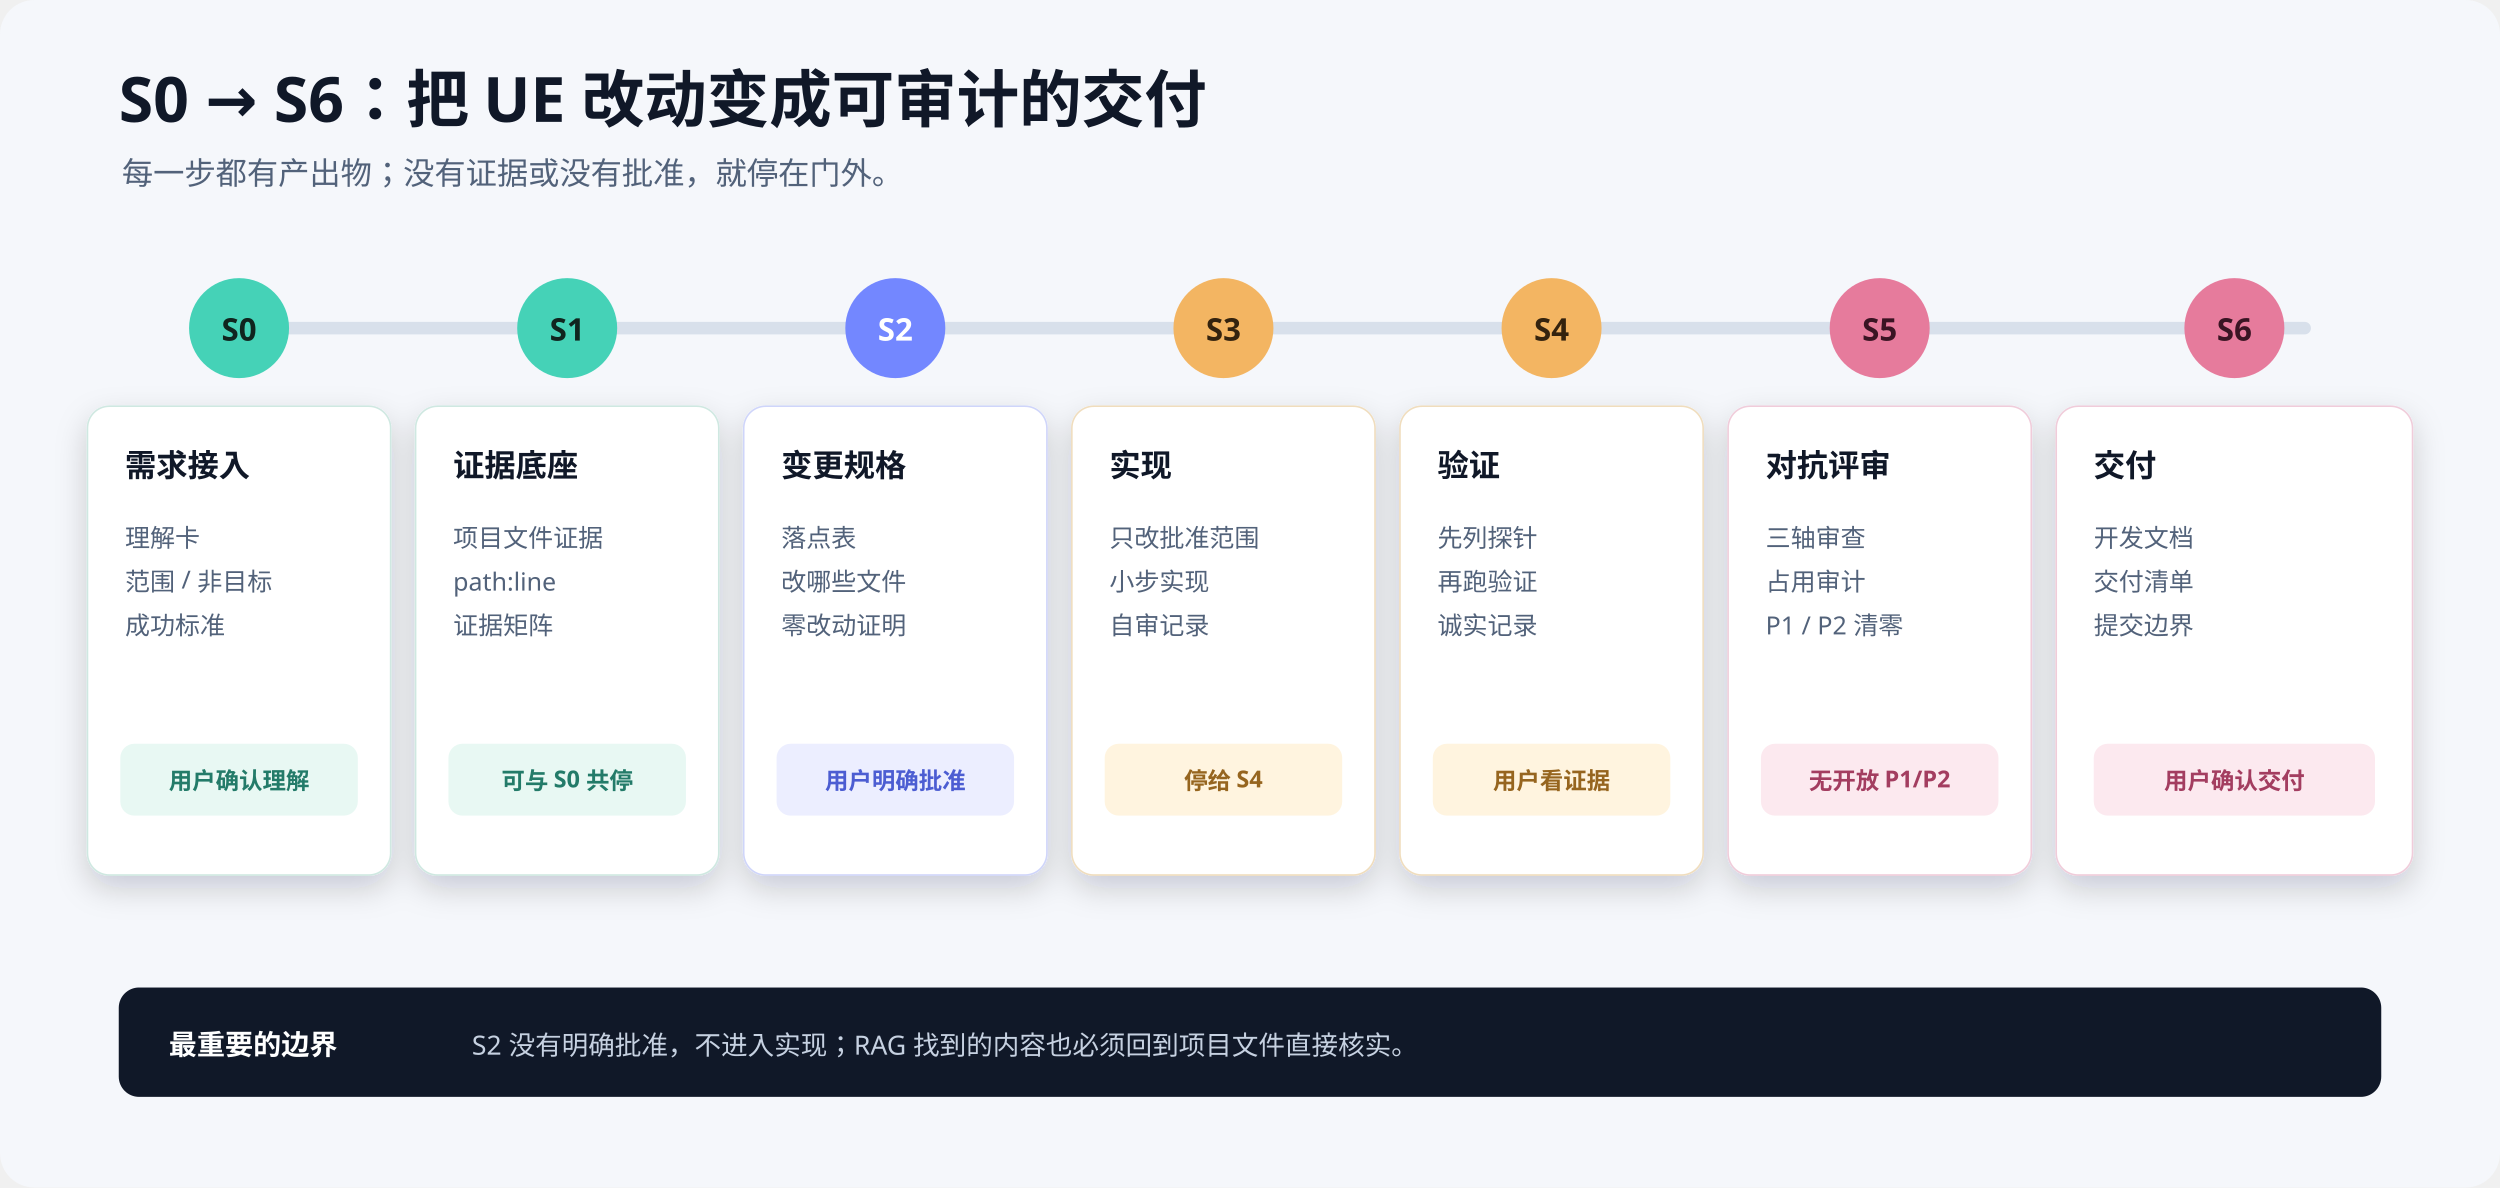
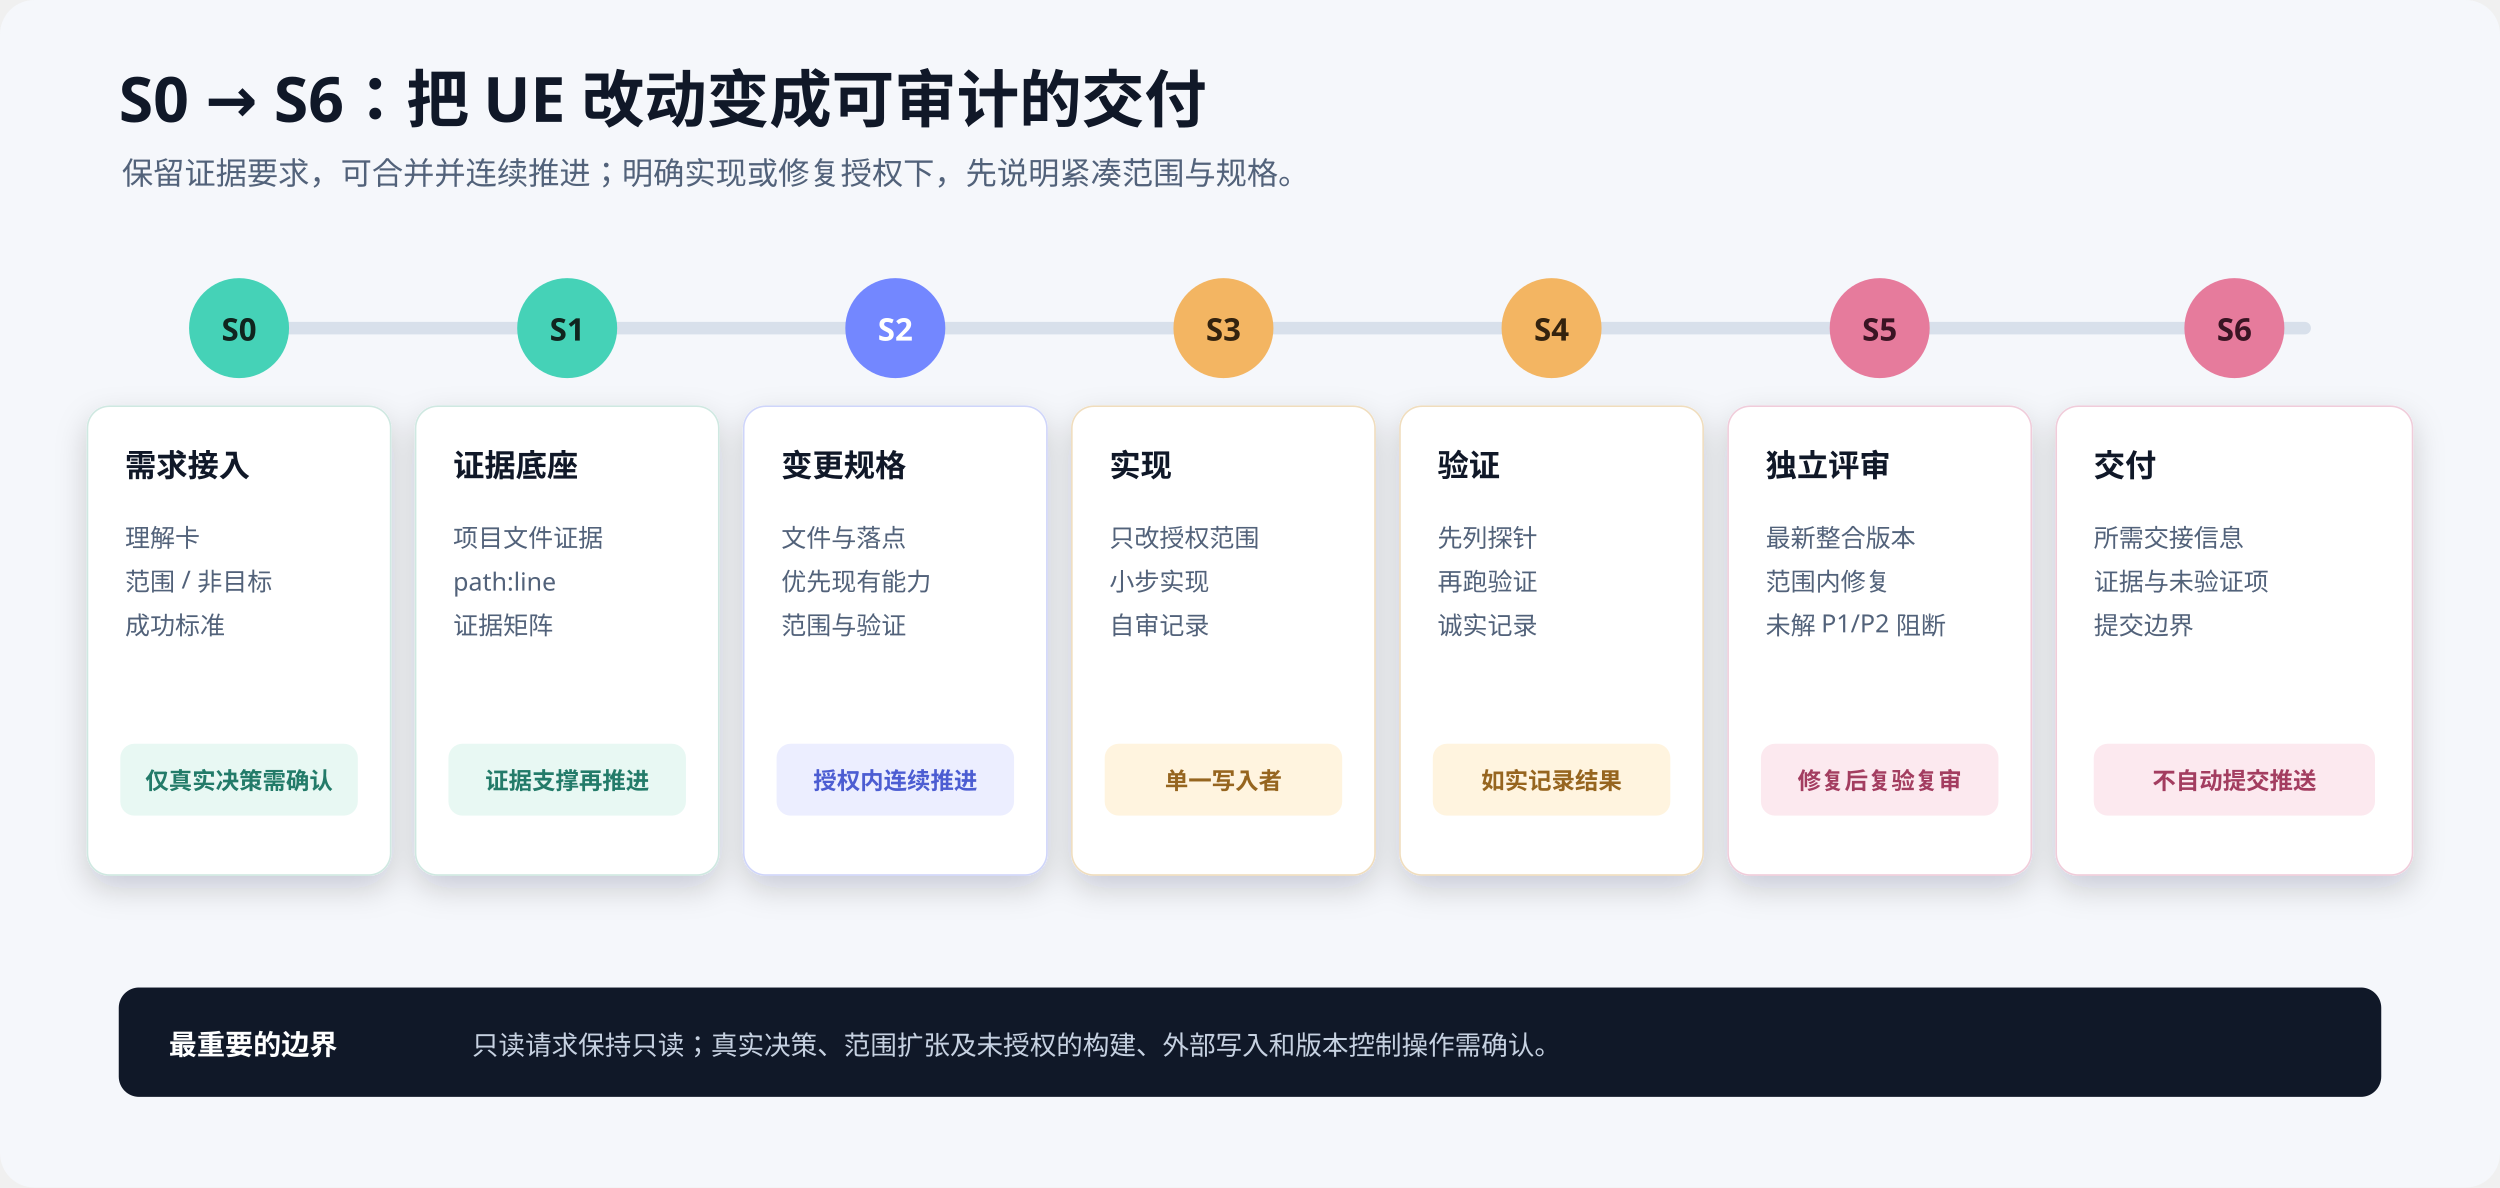
<svg xmlns="http://www.w3.org/2000/svg" width="1600" height="760" viewBox="0 0 1600 760" role="img" aria-labelledby="title desc">
  <defs>
    <linearGradient id="line" x1="0" x2="1">
      <stop offset="0" stop-color="#45d2b7" />
      <stop offset=".5" stop-color="#7387ff" />
      <stop offset="1" stop-color="#e67b9c" />
    </linearGradient>
    <filter id="shadow" x="-20%" y="-20%" width="140%" height="140%">
      <feDropShadow dx="0" dy="8" stdDeviation="10" flood-color="#07111f" flood-opacity=".18" />
    </filter>
  </defs>
  <rect width="1600" height="760" rx="22" fill="#f5f7fb" />
  <text x="76" y="78" fill="#101828" font-family="Segoe UI, Microsoft YaHei, sans-serif" font-size="40" font-weight="700">S0 → S6：把 UE 改动变成可审计的交付</text>
-   <text x="78" y="118" fill="#52627a" font-family="Segoe UI, Microsoft YaHei, sans-serif" font-size="20">每一步都有产出物；没有证据或没有批准，就停在门外。</text>
+   <text x="78" y="118" fill="#52627a" font-family="Segoe UI, Microsoft YaHei, sans-serif" font-size="20">保留证据要求，可合并并连续推进；明确实现或修复授权下，先说明紧凑范围与规格。</text>
  <line x1="126" y1="210" x2="1475" y2="210" stroke="#d8e0eb" stroke-width="8" stroke-linecap="round" />
  <line x1="126" y1="210" x2="1475" y2="210" stroke="url(#line)" stroke-width="8" stroke-dasharray="8 20" stroke-linecap="round" />
  <g font-family="Segoe UI, Microsoft YaHei, sans-serif">
    <g filter="url(#shadow)">
      <rect x="56" y="260" width="194" height="300" rx="14" fill="#ffffff" stroke="#cfe8e1" />
      <rect x="266" y="260" width="194" height="300" rx="14" fill="#ffffff" stroke="#cfe8e1" />
      <rect x="476" y="260" width="194" height="300" rx="14" fill="#ffffff" stroke="#cfd5fa" />
      <rect x="686" y="260" width="194" height="300" rx="14" fill="#ffffff" stroke="#f0ddbd" />
      <rect x="896" y="260" width="194" height="300" rx="14" fill="#ffffff" stroke="#f0ddbd" />
      <rect x="1106" y="260" width="194" height="300" rx="14" fill="#ffffff" stroke="#f0ccda" />
      <rect x="1316" y="260" width="228" height="300" rx="14" fill="#ffffff" stroke="#f0ccda" />
    </g>
    <g text-anchor="middle">
      <circle cx="153" cy="210" r="32" fill="#45d2b7" />
      <text x="153" y="218" fill="#10251f" font-size="20" font-weight="700">S0</text>
      <circle cx="363" cy="210" r="32" fill="#45d2b7" />
      <text x="363" y="218" fill="#10251f" font-size="20" font-weight="700">S1</text>
      <circle cx="573" cy="210" r="32" fill="#7387ff" />
      <text x="573" y="218" fill="#ffffff" font-size="20" font-weight="700">S2</text>
      <circle cx="783" cy="210" r="32" fill="#f3b562" />
      <text x="783" y="218" fill="#34230e" font-size="20" font-weight="700">S3</text>
      <circle cx="993" cy="210" r="32" fill="#f3b562" />
      <text x="993" y="218" fill="#34230e" font-size="20" font-weight="700">S4</text>
      <circle cx="1203" cy="210" r="32" fill="#e67b9c" />
      <text x="1203" y="218" fill="#3a1423" font-size="20" font-weight="700">S5</text>
      <circle cx="1430" cy="210" r="32" fill="#e67b9c" />
      <text x="1430" y="218" fill="#3a1423" font-size="20" font-weight="700">S6</text>
    </g>
    <g fill="#101828" font-size="20" font-weight="700">
      <text x="80" y="305">需求接入</text>
      <text x="290" y="305">证据底座</text>
      <text x="500" y="305">变更规格</text>
      <text x="710" y="305">实现</text>
      <text x="920" y="305">验证</text>
-       <text x="1130" y="305">对抗评审</text>
+       <text x="1130" y="305">独立评审</text>
      <text x="1340" y="305">交付</text>
    </g>
    <g fill="#52627a" font-size="16">
      <text x="80" y="350">理解卡</text>
      <text x="80" y="378">范围 / 非目标</text>
      <text x="80" y="406">成功标准</text>
      <text x="290" y="350">项目文件证据</text>
      <text x="290" y="378">path:line</text>
      <text x="290" y="406">证据矩阵</text>
-       <text x="500" y="350">落点表</text>
-       <text x="500" y="378">改哪些文件</text>
-       <text x="500" y="406">零改动证明</text>
-       <text x="710" y="350">只改批准范围</text>
+       <text x="500" y="350">文件与落点</text>
+       <text x="500" y="378">优先现有能力</text>
+       <text x="500" y="406">范围与验证</text>
+       <text x="710" y="350">只改授权范围</text>
      <text x="710" y="378">小步实现</text>
      <text x="710" y="406">自审记录</text>
      <text x="920" y="350">先列探针</text>
      <text x="920" y="378">再跑验证</text>
      <text x="920" y="406">诚实记录</text>
-       <text x="1130" y="350">三轴审查</text>
-       <text x="1130" y="378">占用审计</text>
-       <text x="1130" y="406">P1 / P2 清零</text>
-       <text x="1340" y="350">开发文档</text>
-       <text x="1340" y="378">交付清单</text>
+       <text x="1130" y="350">最新整合版本</text>
+       <text x="1130" y="378">范围内修复</text>
+       <text x="1130" y="406">未解 P1/P2 阻断</text>
+       <text x="1340" y="350">所需交接信息</text>
+       <text x="1340" y="378">证据与未验证项</text>
      <text x="1340" y="406">提交边界</text>
    </g>
    <g font-size="15" font-weight="700">
      <rect x="77" y="476" width="152" height="46" rx="9" fill="#e8f8f3" />
-       <text x="153" y="505" text-anchor="middle" fill="#237b69">用户确认理解</text>
+       <text x="153" y="505" text-anchor="middle" fill="#237b69">仅真实决策需确认</text>
      <rect x="287" y="476" width="152" height="46" rx="9" fill="#e8f8f3" />
-       <text x="363" y="505" text-anchor="middle" fill="#237b69">可与 S0 共停</text>
+       <text x="363" y="505" text-anchor="middle" fill="#237b69">证据支撑再推进</text>
      <rect x="497" y="476" width="152" height="46" rx="9" fill="#eceeff" />
-       <text x="573" y="505" text-anchor="middle" fill="#4c5dd2">用户明确批准</text>
+       <text x="573" y="505" text-anchor="middle" fill="#4c5dd2">授权内连续推进</text>
      <rect x="707" y="476" width="152" height="46" rx="9" fill="#fff4df" />
-       <text x="783" y="505" text-anchor="middle" fill="#96651f">停给 S4</text>
+       <text x="783" y="505" text-anchor="middle" fill="#96651f">单一写入者</text>
      <rect x="917" y="476" width="152" height="46" rx="9" fill="#fff4df" />
-       <text x="993" y="505" text-anchor="middle" fill="#96651f">用户看证据</text>
+       <text x="993" y="505" text-anchor="middle" fill="#96651f">如实记录结果</text>
      <rect x="1127" y="476" width="152" height="46" rx="9" fill="#fce9ef" />
-       <text x="1203" y="505" text-anchor="middle" fill="#a33d60">无开放 P1/P2</text>
+       <text x="1203" y="505" text-anchor="middle" fill="#a33d60">修复后复验复审</text>
      <rect x="1340" y="476" width="180" height="46" rx="9" fill="#fce9ef" />
-       <text x="1430" y="505" text-anchor="middle" fill="#a33d60">用户确认交付</text>
+       <text x="1430" y="505" text-anchor="middle" fill="#a33d60">不自动提交推送</text>
    </g>
  </g>
  <rect x="76" y="632" width="1448" height="70" rx="13" fill="#101828" />
  <text x="108" y="675" fill="#ffffff" font-family="Segoe UI, Microsoft YaHei, sans-serif" font-size="18" font-weight="700">最重要的边界</text>
-   <text x="302" y="675" fill="#c6d1e1" font-family="Segoe UI, Microsoft YaHei, sans-serif" font-size="17">S2 没有明确批准，不进入实现；RAG 找到的内容也必须回到项目文件直接核实。</text>
+   <text x="302" y="675" fill="#c6d1e1" font-family="Segoe UI, Microsoft YaHei, sans-serif" font-size="17">只读请求保持只读；真实决策、范围扩张及未授权的构建、外部写入和版本控制操作需确认。</text>
</svg>
